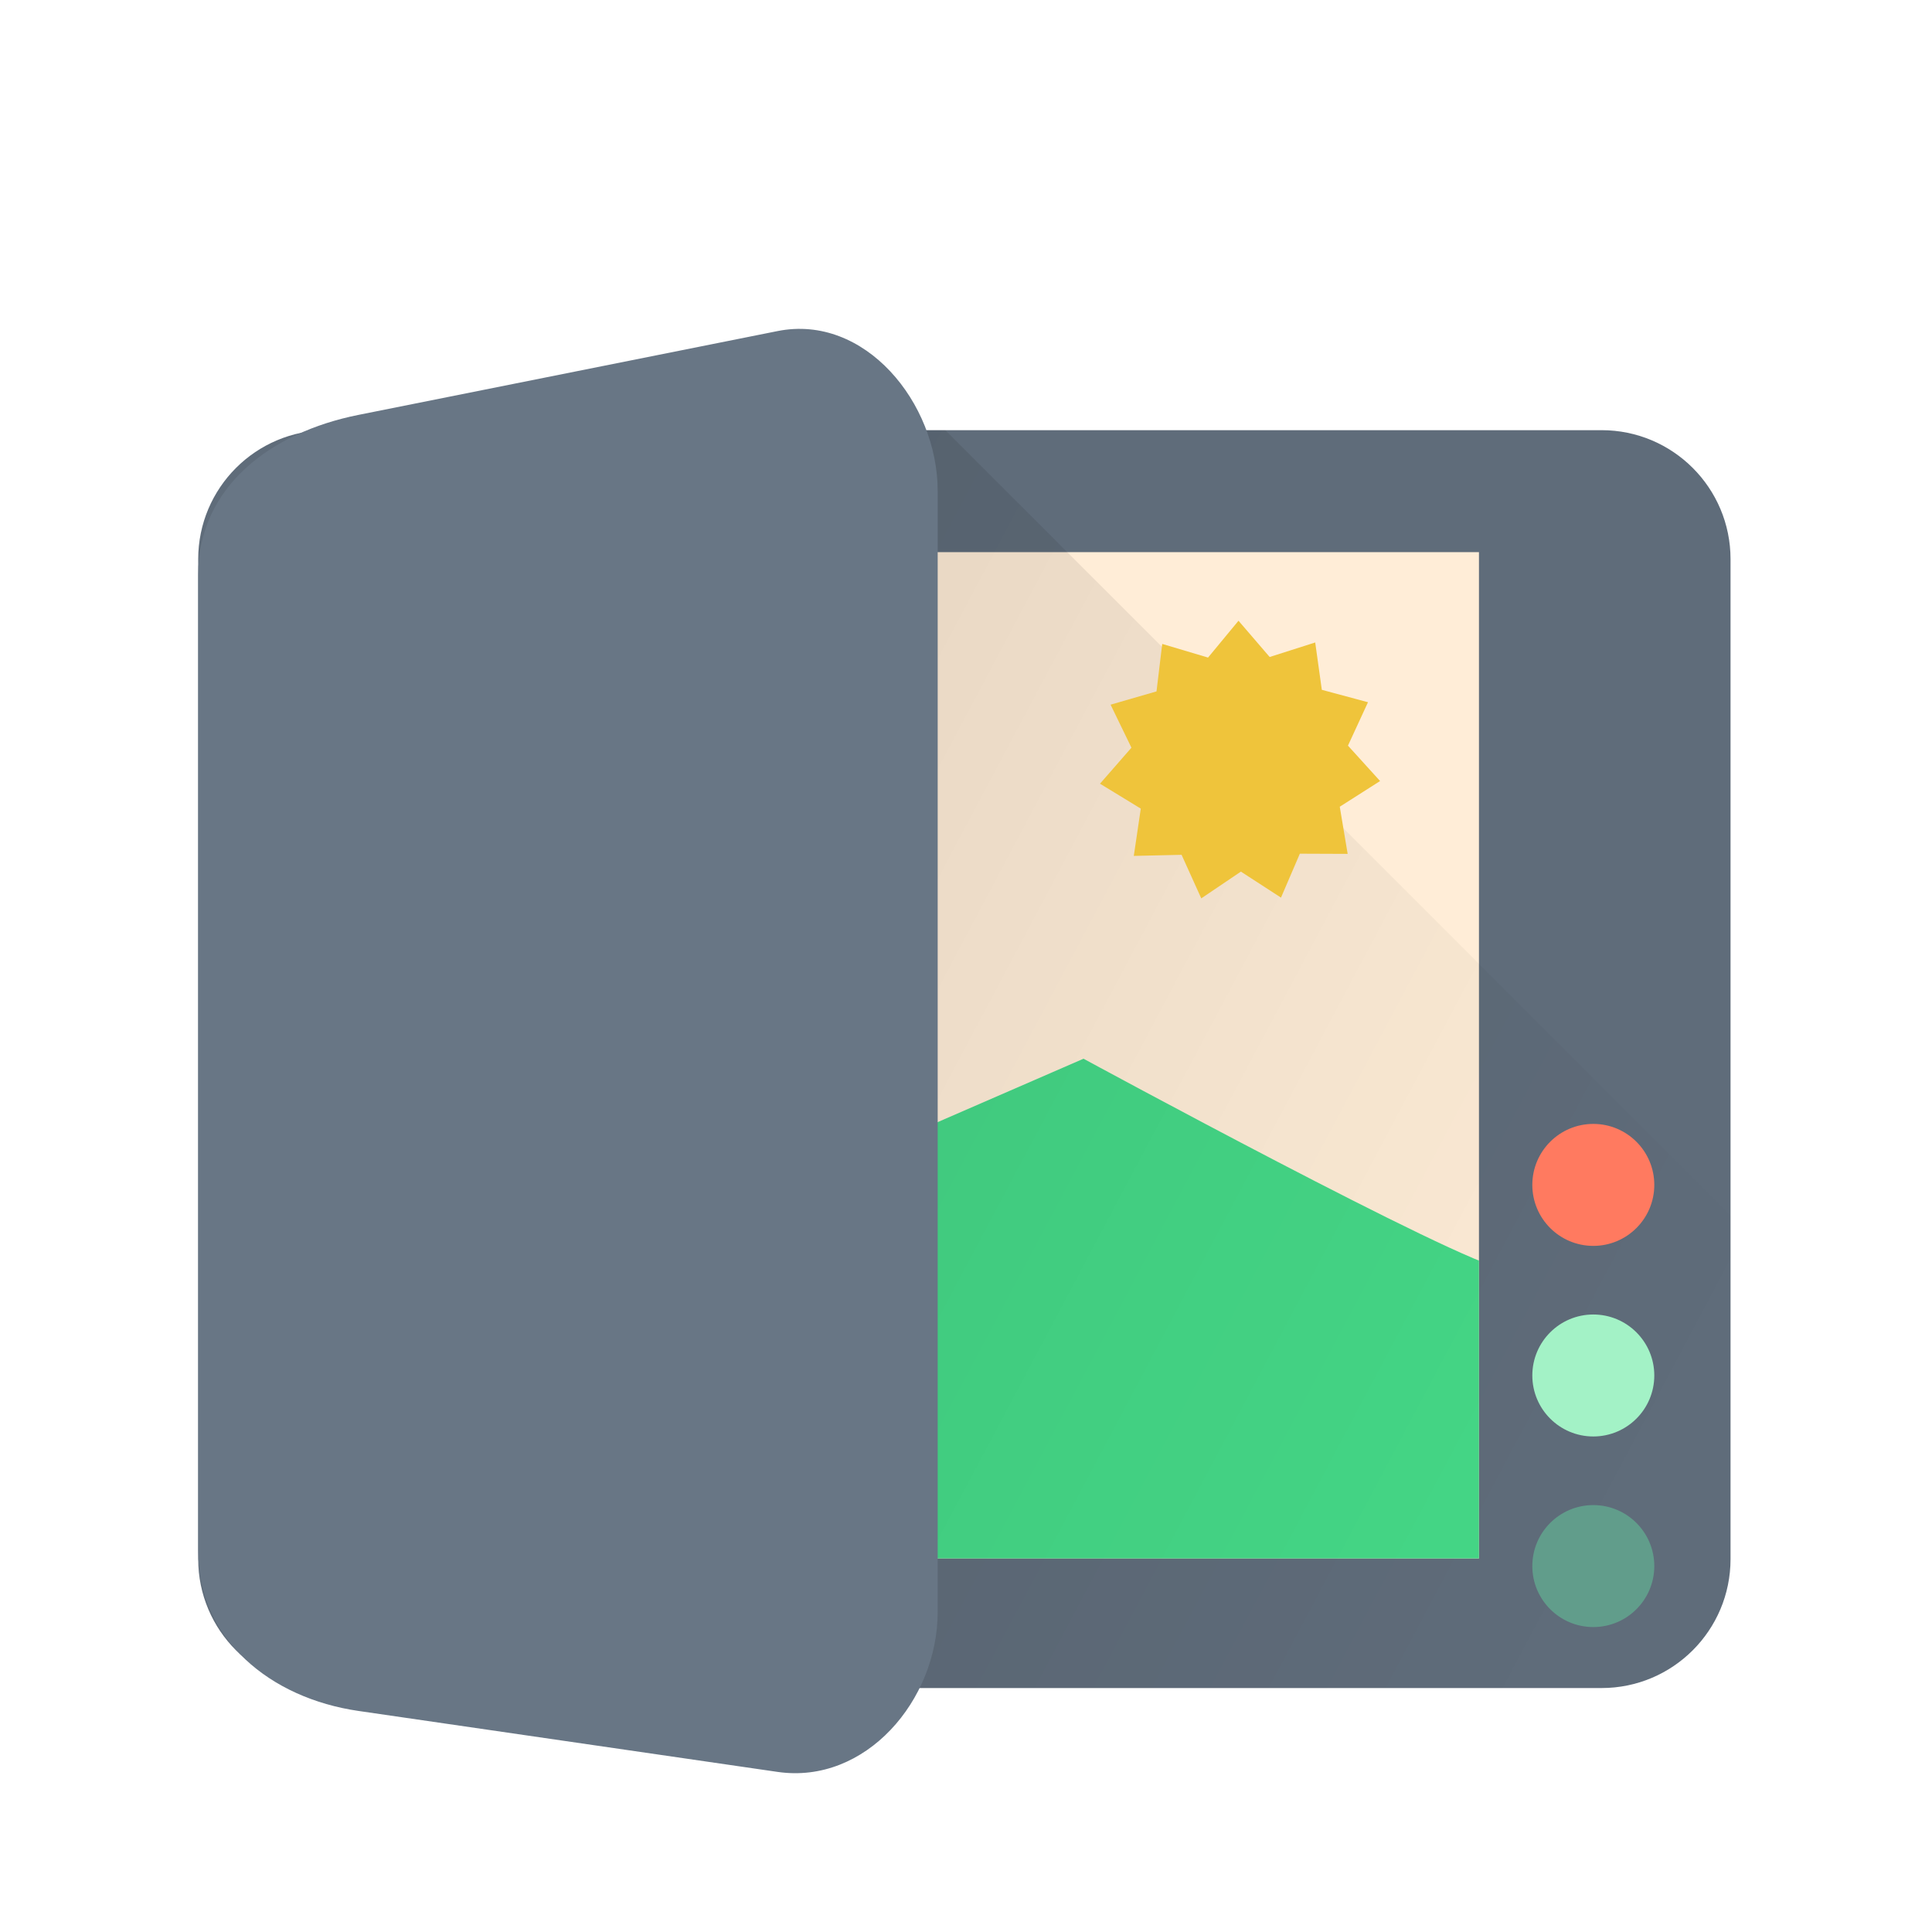
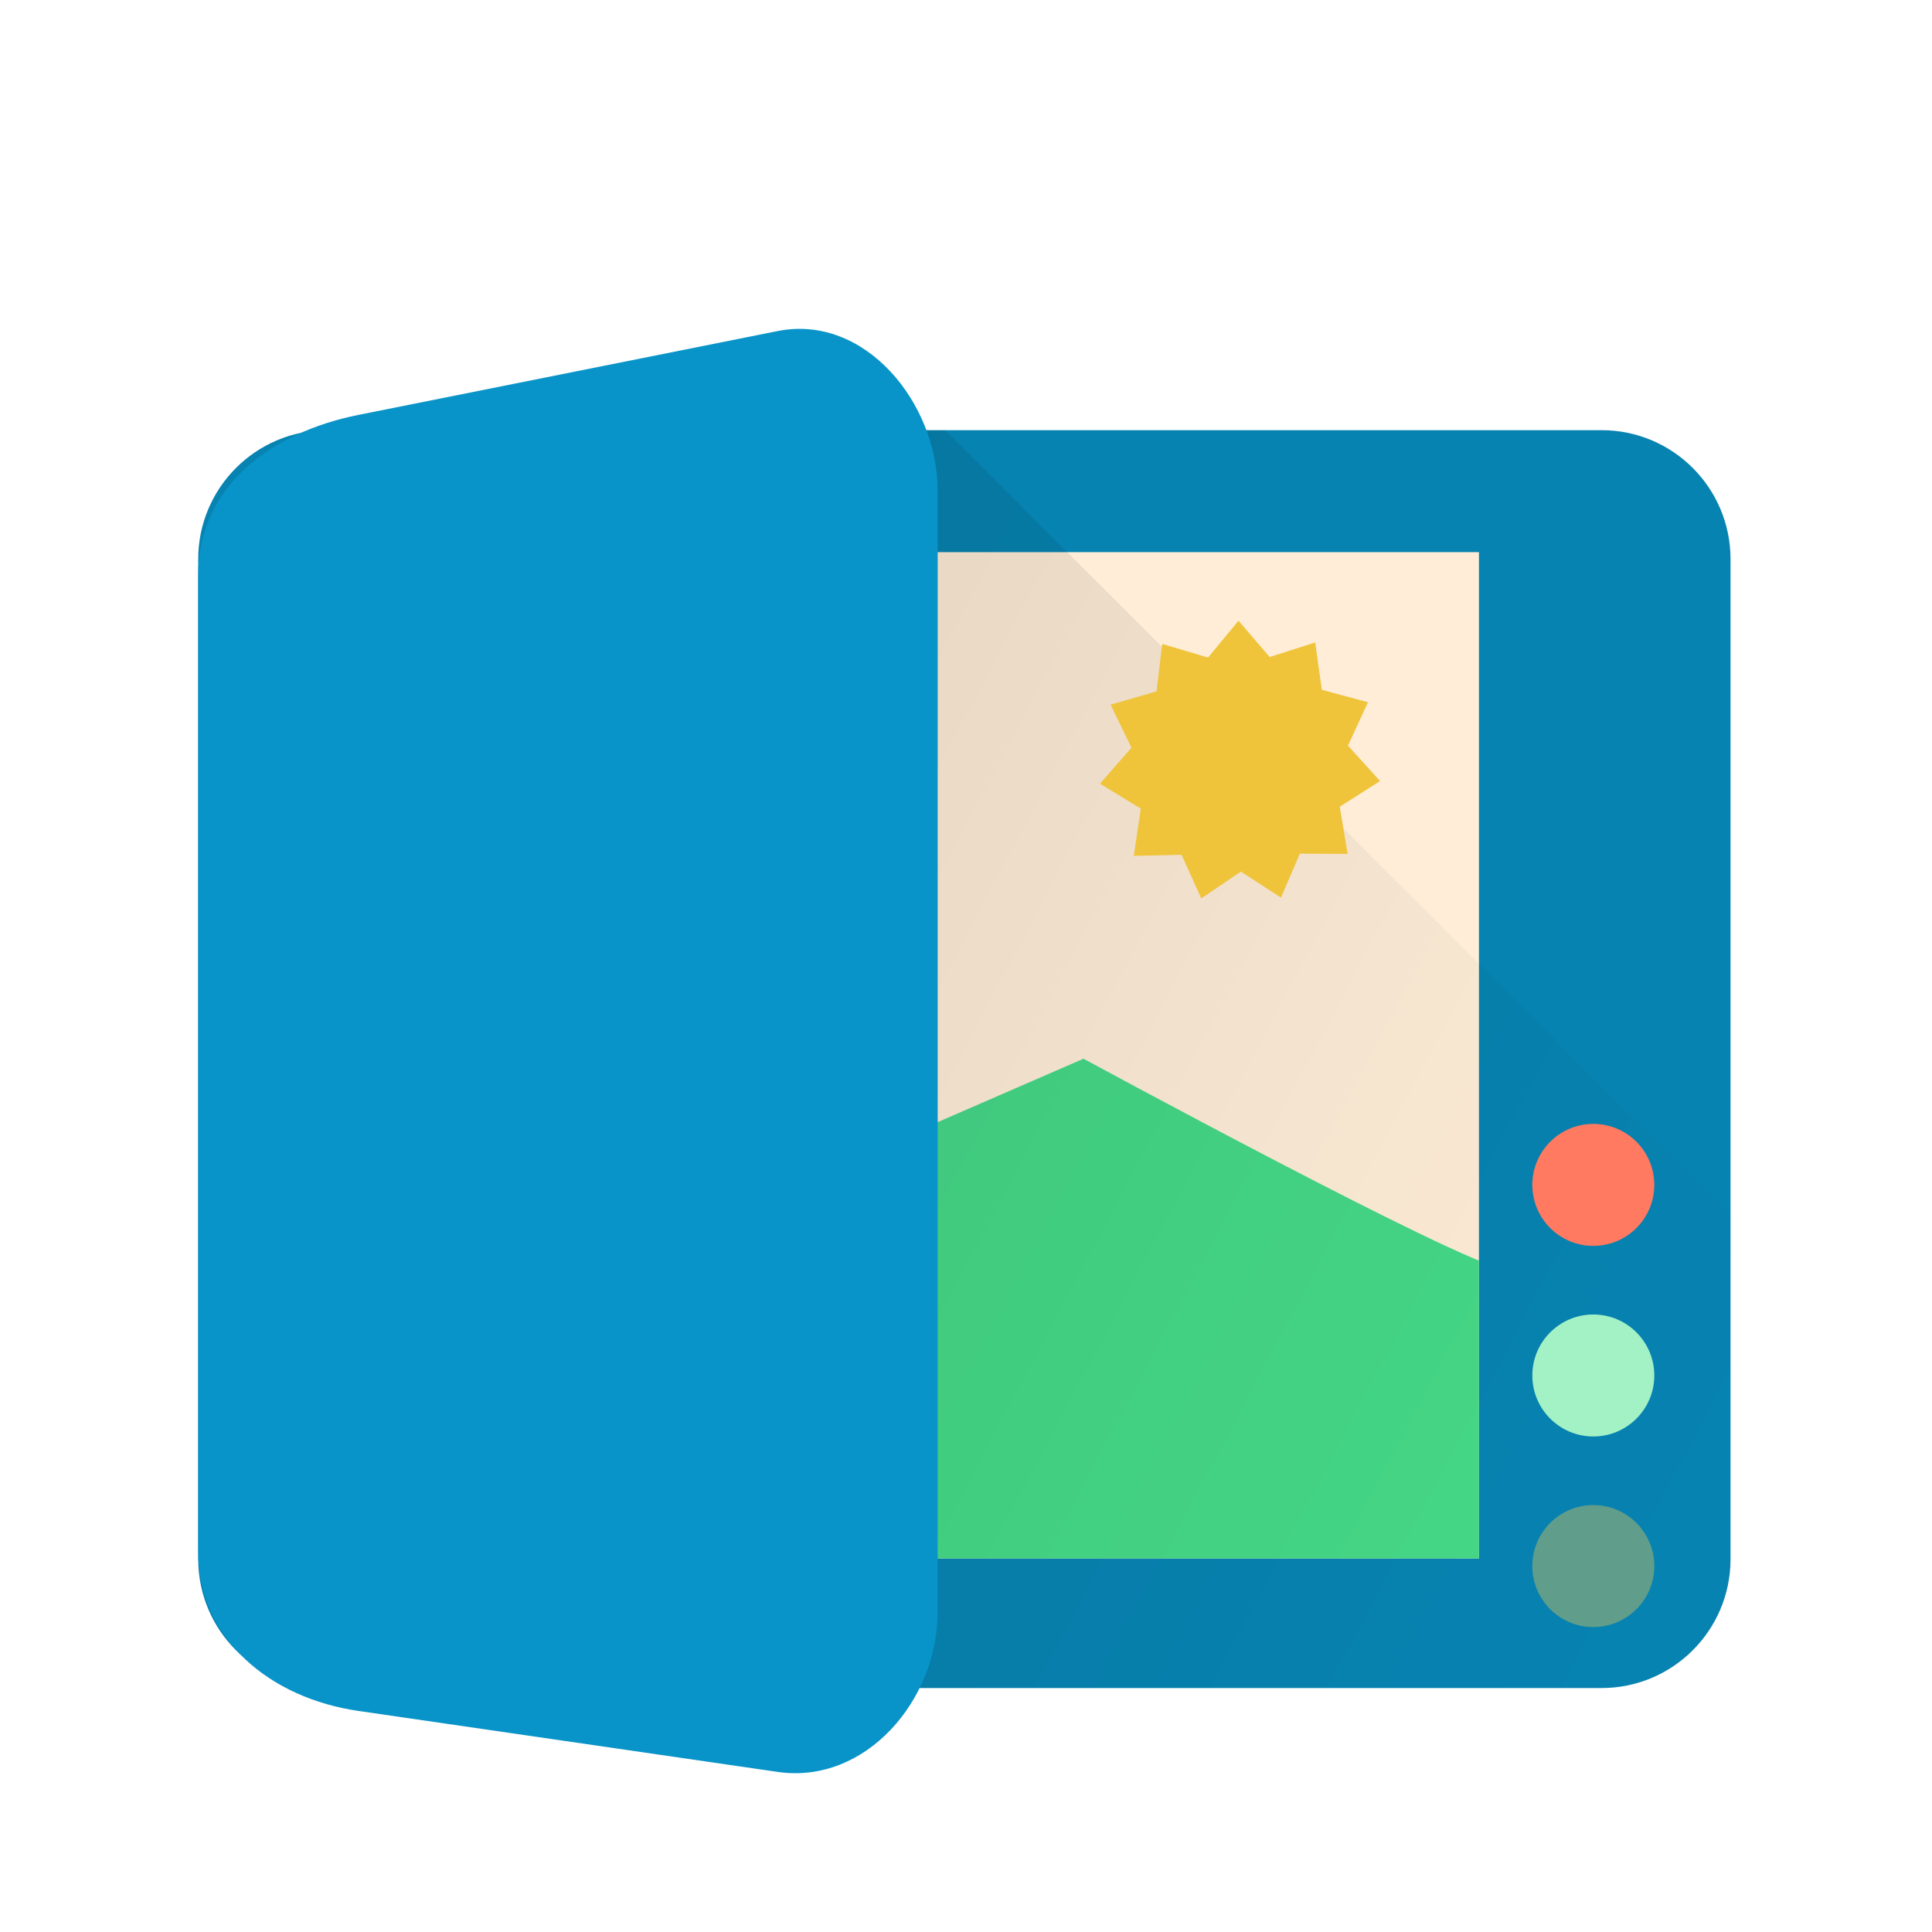
<svg xmlns="http://www.w3.org/2000/svg" xmlns:xlink="http://www.w3.org/1999/xlink" width="512" height="512" id="svg2" version="1.1">
  <defs id="defs4">
    <linearGradient id="linearGradient3800">
      <stop style="stop-color:#000000;stop-opacity:0.438;" offset="0" id="stop3802" />
      <stop style="stop-color:#000000;stop-opacity:0;" offset="1" id="stop3804" />
    </linearGradient>
    <linearGradient id="linearGradient3770">
      <stop style="stop-color:#000000;stop-opacity:0" offset="0" id="stop3772" />
      <stop style="stop-color:#ffdfac;stop-opacity:0;" offset="1" id="stop3774" />
    </linearGradient>
    <linearGradient id="linearGradient3783">
      <stop style="stop-color:#000000;stop-opacity:1;" offset="0" id="stop3785" />
      <stop style="stop-color:#fb5549;stop-opacity:0;" offset="1" id="stop3787" />
    </linearGradient>
    <linearGradient xlink:href="#linearGradient3783" id="linearGradient3789" x1="-3045.61" y1="379.882" x2="-1068.817" y2="1369.831" gradientUnits="userSpaceOnUse" />
    <clipPath clipPathUnits="userSpaceOnUse" id="clipPath3793">
      <path d="m -937.143,872.362 a 762.857,762.857 0 1 1 -1525.714,0 762.857,762.857 0 1 1 1525.714,0 z" id="path3795" style="fill:#fb5549;fill-opacity:1;fill-rule:evenodd;stroke:none" />
    </clipPath>
    <linearGradient xlink:href="#linearGradient3783" id="linearGradient3821" gradientUnits="userSpaceOnUse" x1="-3045.61" y1="379.882" x2="-1068.817" y2="1369.831" />
    <linearGradient xlink:href="#linearGradient3800" id="linearGradient3806" x1="-915.198" y1="-296.122" x2="435.376" y2="421.086" gradientUnits="userSpaceOnUse" />
    <clipPath clipPathUnits="userSpaceOnUse" id="clipPath3810">
      <rect ry="34.176" y="114" x="52.528" height="333.35" width="406.081" id="rect3812" style="color:#000000;fill:#eda359;fill-opacity:1;fill-rule:evenodd;stroke:none;stroke-width:24;marker:none;visibility:visible;display:inline;overflow:visible;enable-background:accumulate" />
    </clipPath>
    <clipPath clipPathUnits="userSpaceOnUse" id="clipPath3820">
      <rect ry="0" y="146.325" x="101.015" height="266.68" width="290.924" id="rect3822" style="color:#000000;fill:#ffffe7;fill-opacity:1;fill-rule:evenodd;stroke:none;stroke-width:24;marker:none;visibility:visible;display:inline;overflow:visible;enable-background:accumulate" />
    </clipPath>
  </defs>
  <g id="layer1" transform="translate(0,-540.3622)">
-     <rect style="color:#000000;fill:#5f6c7a;fill-opacity:1;fill-rule:evenodd;stroke:none;stroke-width:24;marker:none;visibility:visible;display:inline;overflow:visible;enable-background:accumulate" id="rect3780" width="406.081" height="333.35" x="52.528" y="654.362" ry="34.176" />
+     <rect style="color:#000000;fill:#0783b1;fill-opacity:1;fill-rule:evenodd;stroke:none;stroke-width:24;marker:none;visibility:visible;display:inline;overflow:visible;enable-background:accumulate" id="rect3780" width="406.081" height="333.35" x="52.528" y="654.362" ry="34.176" />
    <rect style="color:#000000;fill:#ffedd7;fill-opacity:1;fill-rule:evenodd;stroke:none;stroke-width:24;marker:none;visibility:visible;display:inline;overflow:visible;enable-background:accumulate" id="rect3782" width="290.924" height="266.68" x="101.015" y="686.687" ry="0" />
    <path style="fill:#45d887;stroke:none;stroke-width:1px;stroke-linecap:butt;stroke-linejoin:miter;stroke-opacity:1;fill-opacity:1" d="M 398.571,336.286 C 387.143,334.857 287.143,280.571 287.143,280.571 l -65.714,28.571 -17.143,130 c 0,0 191.429,1.429 191.429,-4.286 0,-5.714 2.857,-98.571 2.857,-98.571 z" id="path3816" transform="translate(0,540.3622)" clip-path="url(#clipPath3820)" />
    <path style="fill:url(#linearGradient3806);stroke:none;stroke-width:1px;stroke-linecap:butt;stroke-linejoin:miter;stroke-opacity:1;fill-opacity:1" d="M 222.234,85.716 502.046,365.528 456.589,542.305 210.112,524.122 220.213,73.594 z" id="path3798" transform="translate(0,540.3622)" clip-path="url(#clipPath3810)" />
-     <path style="color:#000000;fill:#687685;fill-opacity:1;fill-rule:evenodd;stroke:none;stroke-width:24;marker:none;visibility:visible;display:inline;overflow:visible;enable-background:accumulate" d="M 94.954,650.321 206.071,628.098 c 23.048,-4.61 42.426,18.922 42.426,42.426 l 0,296.985 c 0,23.504 -19.167,45.81 -42.426,42.426 L 94.954,993.773 C 71.695,990.39 52.528,974.851 52.528,951.347 l 0,-258.599 c 0,-23.504 19.379,-37.817 42.426,-42.426 z" id="rect3784" />
-     <path style="fill:#ff7a60;fill-opacity:1;fill-rule:evenodd;stroke:none" id="path3787" d="m 432.345,174.609 a 16.162,16.162 0 1 1 -32.325,0 16.162,16.162 0 1 1 32.325,0 z" transform="translate(6.060915,679.7632)" />
-     <path transform="translate(6.060915,730.2709)" d="m 432.345,174.609 a 16.162,16.162 0 1 1 -32.325,0 16.162,16.162 0 1 1 32.325,0 z" id="path3789" style="fill:#a3f2c6;fill-opacity:1;fill-rule:evenodd;stroke:none" />
-     <path style="fill:#619d8b;fill-opacity:1;fill-rule:evenodd;stroke:none" id="path3791" d="m 432.345,174.609 a 16.162,16.162 0 1 1 -32.325,0 16.162,16.162 0 1 1 32.325,0 z" transform="translate(6.060915,780.7785)" />
+     <path style="color:#000000;fill:#0894c8;fill-opacity:1;fill-rule:evenodd;stroke:none;stroke-width:24;marker:none;visibility:visible;display:inline;overflow:visible;enable-background:accumulate" d="M 94.954,650.321 206.071,628.098 c 23.048,-4.61 42.426,18.922 42.426,42.426 l 0,296.985 c 0,23.504 -19.167,45.81 -42.426,42.426 L 94.954,993.773 C 71.695,990.39 52.528,974.851 52.528,951.347 l 0,-258.599 c 0,-23.504 19.379,-37.817 42.426,-42.426 z" id="rect3784" />
+     <path style="fill:#ff7a60;fill-opacity:1;fill-rule:evenodd;stroke:none" id="path3787" d="m 432.345,174.609 c 0,8.926 -7.236,16.162 -16.162,16.162 -8.926,0 -16.162,-7.236 -16.162,-16.162 0,-8.926 7.236,-16.162 16.162,-16.162 8.926,0 16.162,7.236 16.162,16.162 z" transform="translate(6.060915,679.7632)" />
+     <path transform="translate(6.060915,730.2709)" d="m 432.345,174.609 c 0,8.926 -7.236,16.162 -16.162,16.162 -8.926,0 -16.162,-7.236 -16.162,-16.162 0,-8.926 7.236,-16.162 16.162,-16.162 8.926,0 16.162,7.236 16.162,16.162 z" id="path3789" style="fill:#a3f2c6;fill-opacity:1;fill-rule:evenodd;stroke:none" />
+     <path style="fill:#619d8b;fill-opacity:1;fill-rule:evenodd;stroke:none" id="path3791" d="m 432.345,174.609 c 0,8.926 -7.236,16.162 -16.162,16.162 -8.926,0 -16.162,-7.236 -16.162,-16.162 0,-8.926 7.236,-16.162 16.162,-16.162 8.926,0 16.162,7.236 16.162,16.162 z" transform="translate(6.060915,780.7785)" />
    <path style="color:#000000;fill:#efc43b;fill-opacity:1;fill-rule:evenodd;stroke:none;stroke-width:24;marker:none;visibility:visible;display:inline;overflow:visible;enable-background:accumulate" id="path3814" d="m 347.143,250.571 -12.669,-0.05 -4.997,11.642 -10.63,-6.891 -10.498,7.092 -5.217,-11.545 -12.665,0.291 1.853,-12.533 -10.812,-6.603 8.334,-9.542 -5.526,-11.4 12.17,-3.521 1.515,-12.578 12.141,3.617 8.074,-9.762 8.258,9.607 12.07,-3.847 1.753,12.547 12.234,3.289 -5.308,11.503 8.514,9.381 -10.685,6.807 z" transform="translate(10,516.0765)" />
  </g>
</svg>
